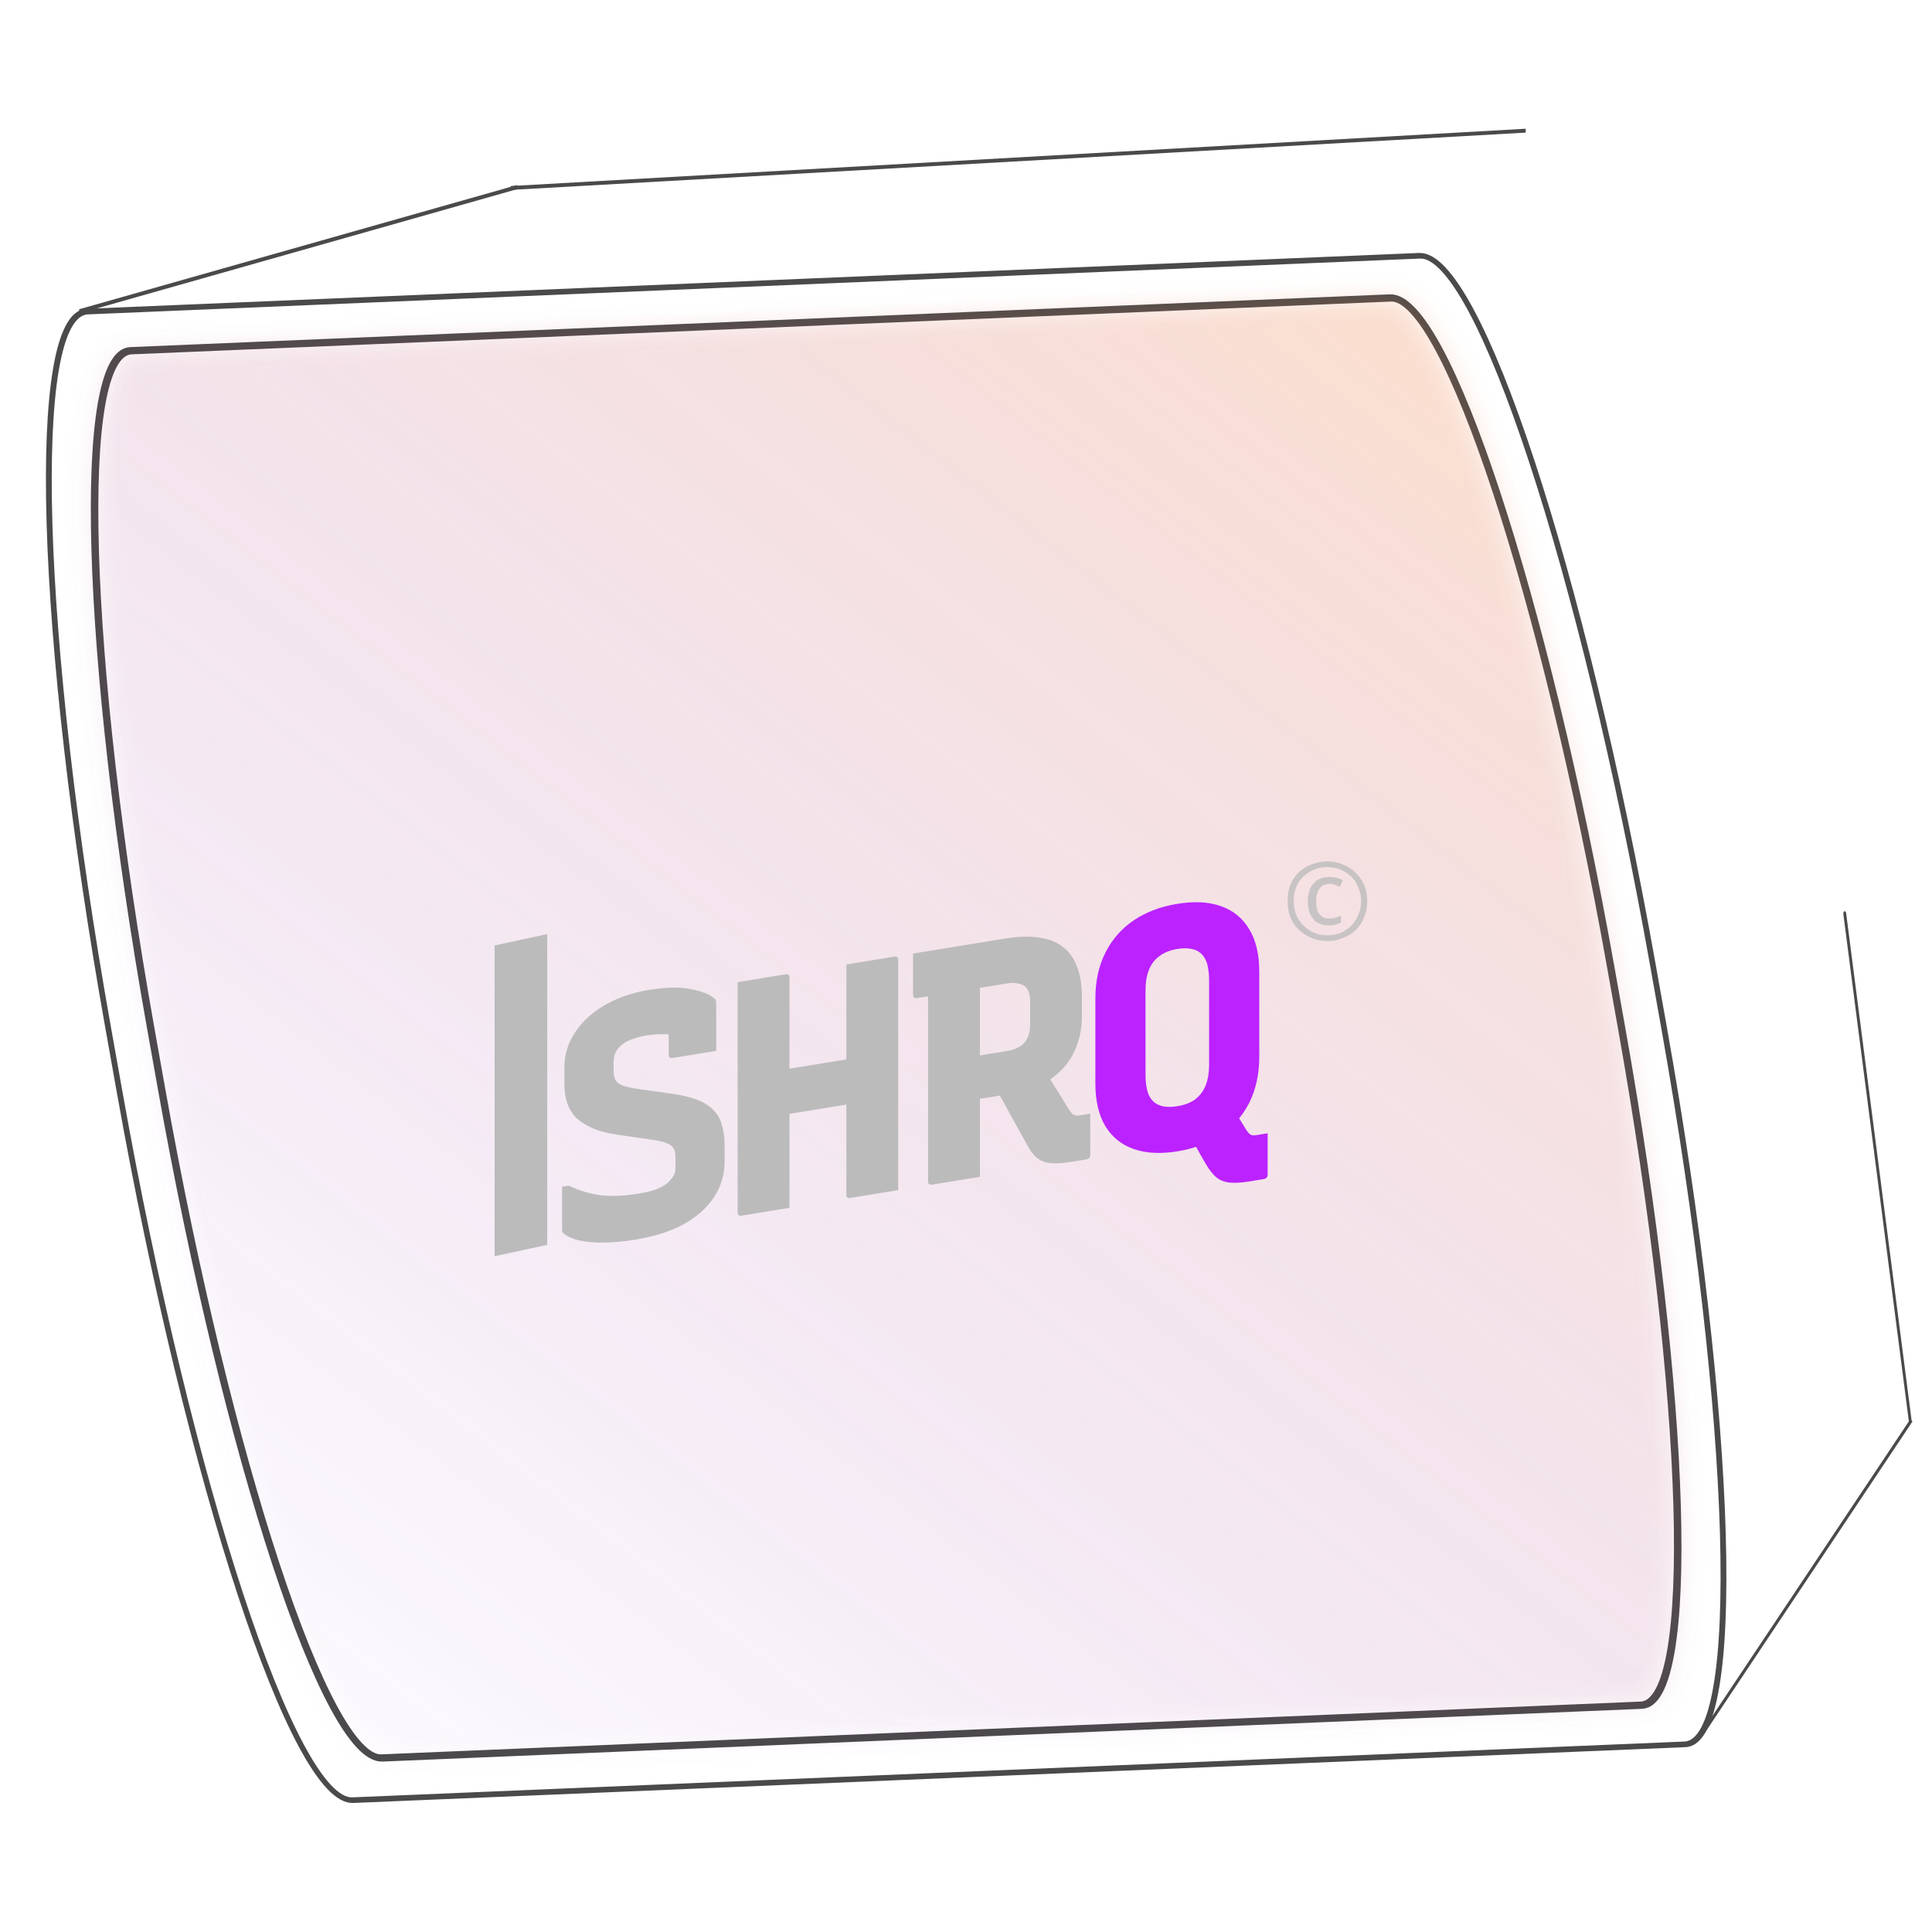
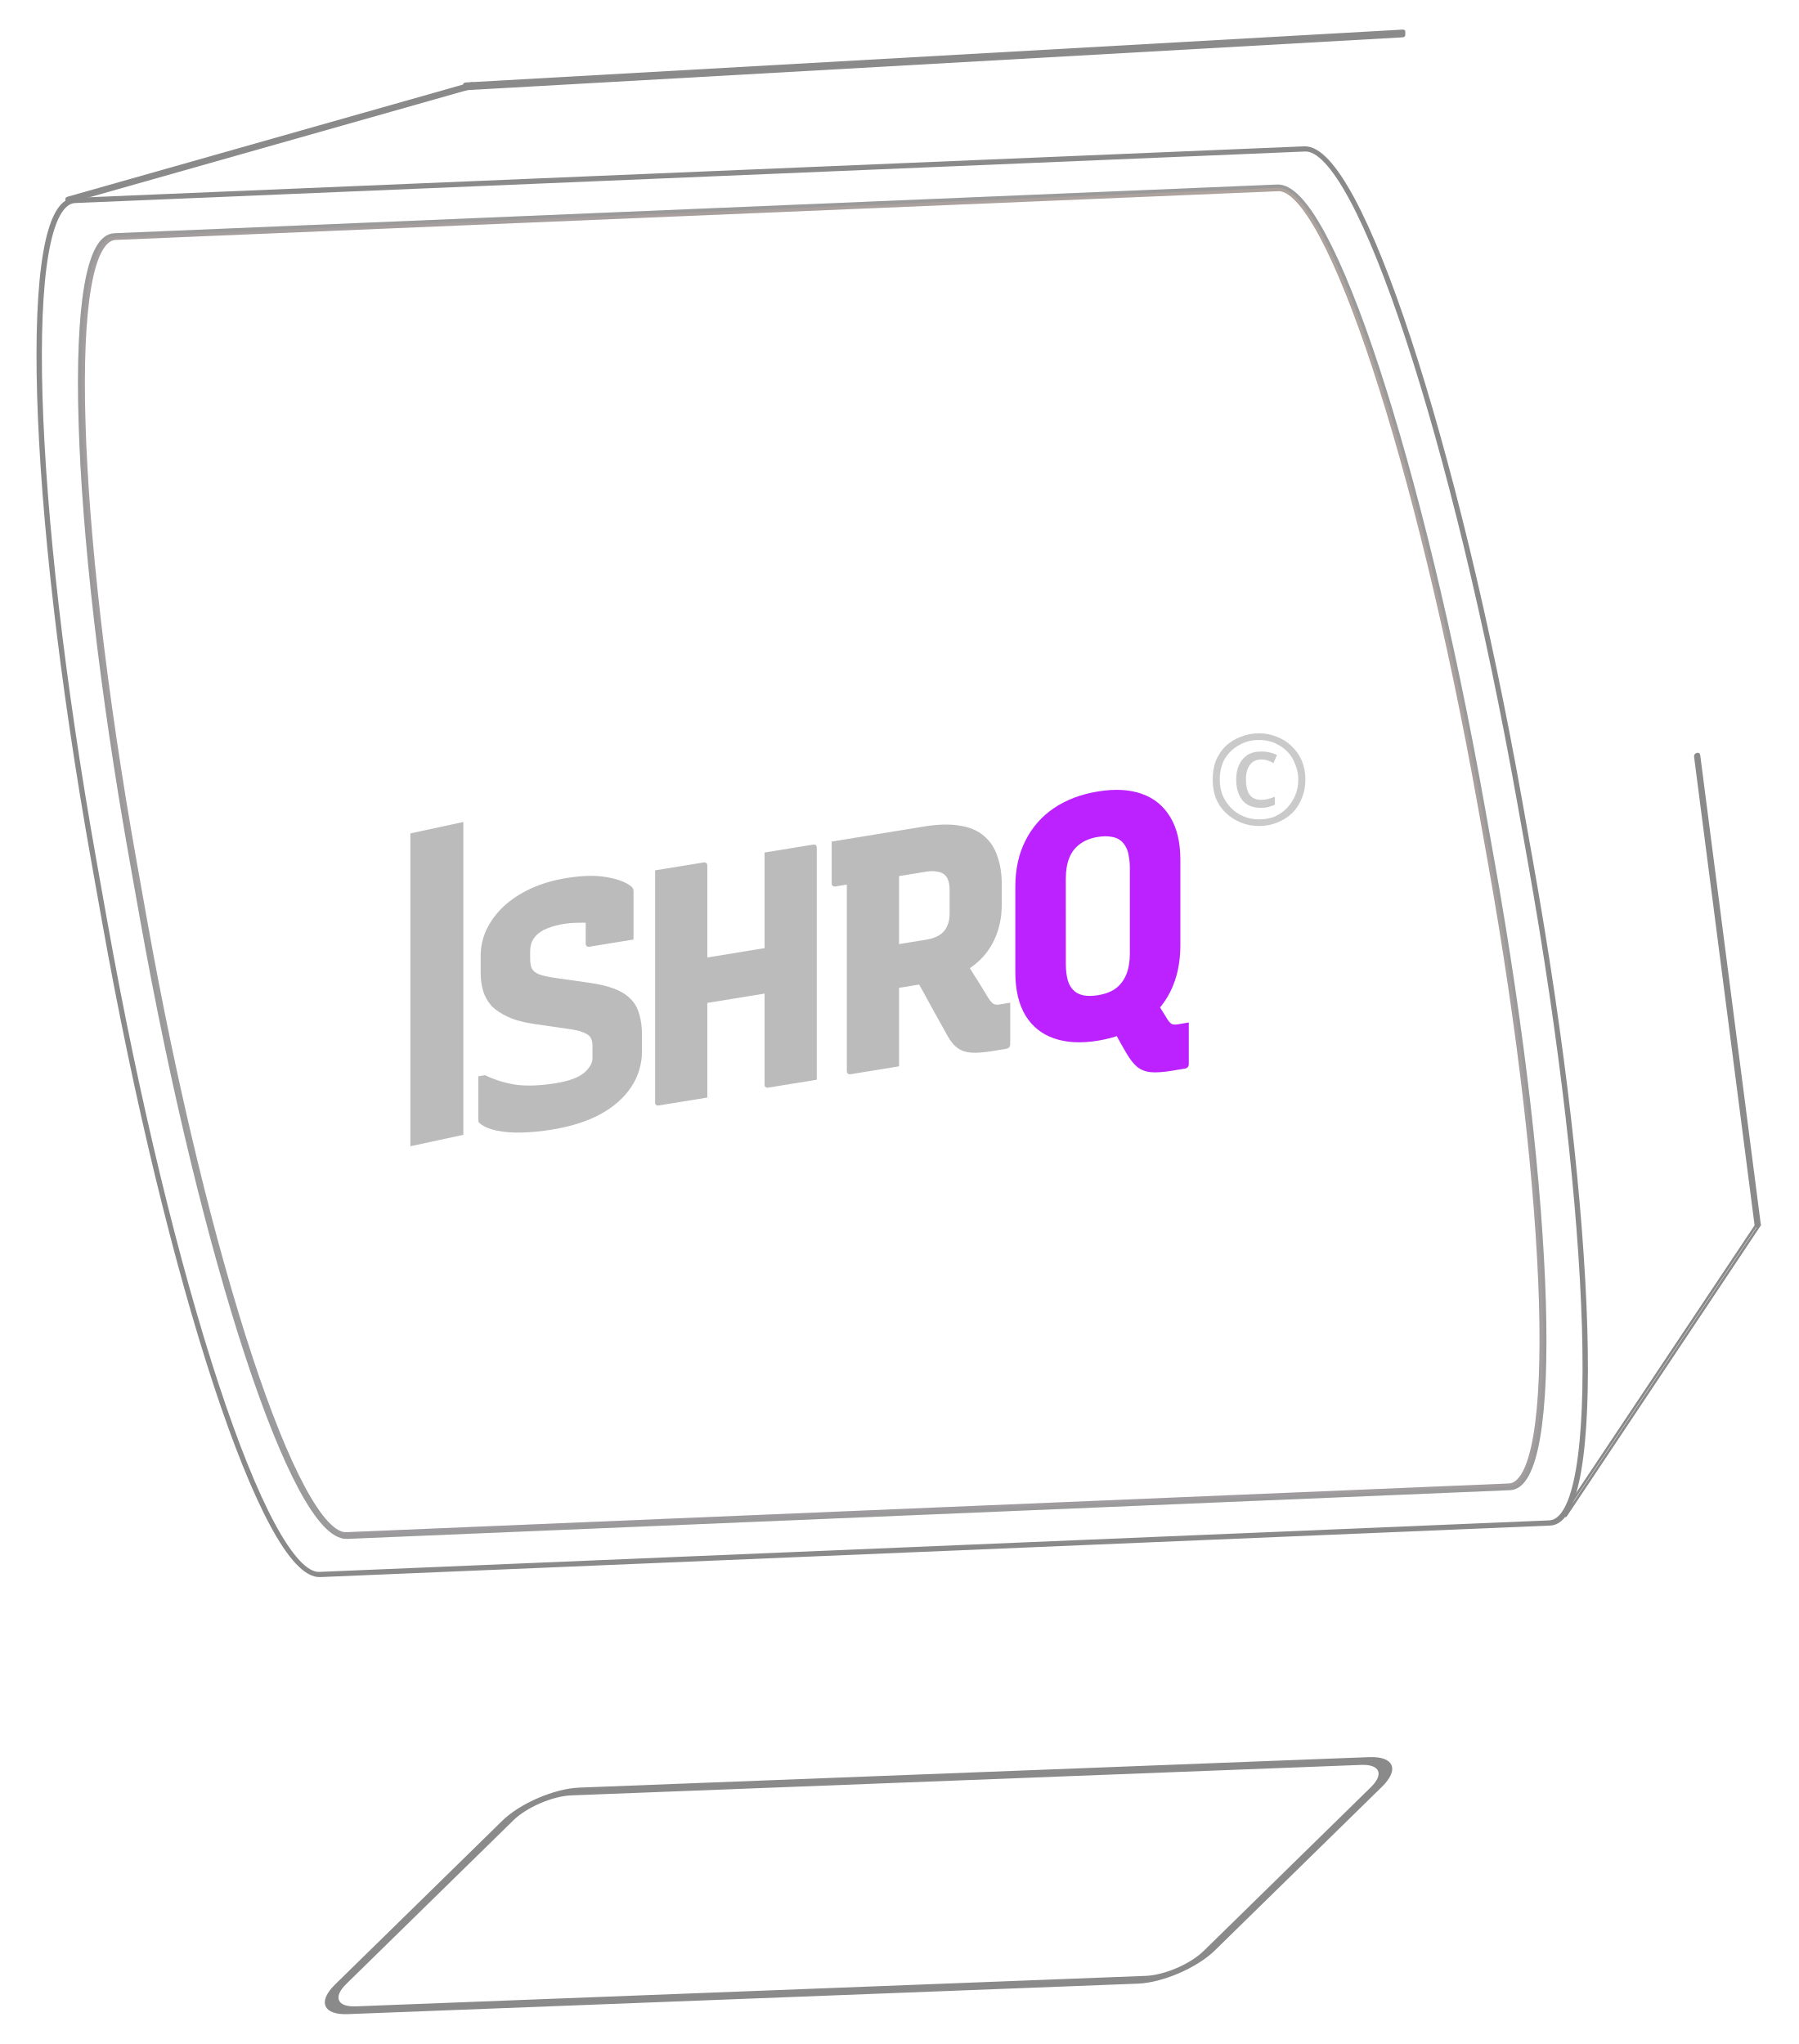
- <svg xmlns="http://www.w3.org/2000/svg" xmlns:xlink="http://www.w3.org/1999/xlink" width="250" height="250" viewBox="0 0 66.146 66.146" version="1.1" id="svg5">
+ <svg xmlns="http://www.w3.org/2000/svg" xmlns:xlink="http://www.w3.org/1999/xlink" width="220" height="250" viewBox="0 0 58.208 66.146" version="1.1" id="svg5">
  <defs id="defs2">
-     <linearGradient id="linearGradient1909">
-       <stop style="stop-color:#6800bb;stop-opacity:0.027" offset="0" id="stop1905" />
-       <stop style="stop-color:#ed7c3f;stop-opacity:0.302" offset="1" id="stop1907" />
+     <linearGradient id="linearGradient34743">
+       <stop style="stop-color:#7d42a4;stop-opacity:0.157" offset="0" id="stop34739" />
+       <stop style="stop-color:#ed8d59;stop-opacity:0.541" offset="1" id="stop34741" />
    </linearGradient>
    <linearGradient id="linearGradient57454">
      <stop style="stop-color:#7f00e4;stop-opacity:1" offset="0" id="stop57452" />
      <stop style="stop-color:#e17337;stop-opacity:0.918" offset="1" id="stop57450" />
    </linearGradient>
    <linearGradient xlink:href="#linearGradient57454" id="linearGradient57592" gradientUnits="userSpaceOnUse" x1="-67.982" y1="-39.561" x2="38.253" y2="-34.246" spreadMethod="repeat" gradientTransform="matrix(1.143714,0,0,1.143714,63.37574,99.66876)" />
-     <filter style="color-interpolation-filters:sRGB" id="filter854" x="-0.019" y="-0.019" width="1.038" height="1.039">
-       <feGaussianBlur stdDeviation="0.402" id="feGaussianBlur856" />
-     </filter>
-     <linearGradient xlink:href="#linearGradient1909" id="linearGradient1745" x1="34.743" y1="76.275" x2="79.908" y2="29.79" gradientUnits="userSpaceOnUse" spreadMethod="reflect" />
+     <linearGradient xlink:href="#linearGradient34743" id="linearGradient1745" x1="34.743" y1="76.275" x2="79.908" y2="29.79" gradientUnits="userSpaceOnUse" spreadMethod="reflect" />
  </defs>
  <g id="layer1">
-     <g id="g1036" transform="matrix(0.8346982,0,0,0.8346982,0.2165702,0.2864074)">
-       <g id="g33495" transform="matrix(0.7755765,-0.1214244,0.1455417,0.7710311,-6.947033,5.003289)">
-         <g id="g4842" transform="matrix(1.506457,0,0,1.506457,-38.20791,-32.52778)">
-           <g id="g3294" transform="matrix(1.246997,0.07802651,-0.05280345,0.9920454,-6.005121,3.628629)" style="fill:#4a4a4a;fill-opacity:1">
-             <rect style="opacity:1;fill:#4a4a4a;fill-opacity:1;stroke:none;stroke-width:0.158;stroke-linejoin:round;stroke-miterlimit:4;stroke-dasharray:none;stroke-opacity:1;paint-order:markers stroke fill" id="rect2533" width="28.135" height="0.136" x="46.155" y="18.177" rx="0" ry="0.136" transform="matrix(0.9989278,0.04629619,-0.1077049,0.9941829,0,0)" />
-             <rect style="opacity:1;fill:#4a4a4a;fill-opacity:1;stroke:none;stroke-width:0.111;stroke-linejoin:round;stroke-miterlimit:4;stroke-dasharray:none;stroke-opacity:1;paint-order:markers stroke fill" id="rect3284" width="12.829" height="0.145" x="-48.756" y="-31.547" rx="0" ry="0.145" transform="matrix(-0.9739822,0.2266244,0.1006378,-0.9949231,0,0)" />
-           </g>
-           <g id="g3290" transform="matrix(1.134785,-0.0807986,-0.07384635,0.7068399,-4.061686,31.73475)" style="fill:#4a4a4a;fill-opacity:1">
-             <path id="rect39434" style="opacity:1;fill:#4a4a4a;fill-opacity:1;stroke-width:0.121;stroke-linejoin:round;paint-order:markers stroke fill" d="m 85.026,48.615 0.729,25.178 c 0.002,0.063 -0.016,0.117 -0.04,0.121 -0.024,0.004 -0.045,-0.042 -0.047,-0.105 L 84.938,48.631 c -0.002,-0.063 0.016,-0.117 0.04,-0.121 0.024,-0.004 0.045,0.042 0.047,0.105 z" />
-             <rect style="opacity:1;fill:#4a4a4a;fill-opacity:1;stroke:none;stroke-width:0.114;stroke-linejoin:round;stroke-miterlimit:4;stroke-dasharray:none;stroke-opacity:1;paint-order:markers stroke fill" id="rect3286" width="14.779" height="0.133" x="-32.888" y="-123.911" rx="0" ry="0.133" transform="matrix(-0.4917325,0.8707463,-0.5617776,-0.8272883,0,0)" />
-           </g>
-           <g id="g98844" style="stroke:#4a4a4a;stroke-opacity:1">
-             <rect style="opacity:1;fill:none;stroke:#4a4a4a;stroke-width:0.198;stroke-linejoin:round;stroke-miterlimit:4;stroke-dasharray:none;stroke-opacity:1;paint-order:markers stroke fill" id="rect848" width="53.424" height="52.486" x="29.535" y="25.379" rx="3.667" ry="25.121" transform="matrix(0.9935158,0.113694,-0.01008697,0.9999491,0,0)" />
-             <rect style="opacity:1;mix-blend-mode:normal;fill:none;fill-opacity:0.096;stroke:#4a4a4a;stroke-width:0.255;stroke-linejoin:round;stroke-miterlimit:4;stroke-dasharray:none;stroke-opacity:1;paint-order:markers stroke fill" id="rect1028" width="50.505" height="49.618" x="30.994" y="26.813" rx="3.467" ry="23.748" transform="matrix(0.9935158,0.113694,-0.01008697,0.9999491,0,0)" />
-             <rect style="opacity:0.814;mix-blend-mode:normal;fill:url(#linearGradient1745);fill-opacity:1;stroke:none;stroke-width:0.255;stroke-linejoin:round;stroke-miterlimit:4;stroke-dasharray:none;stroke-opacity:1;paint-order:markers stroke fill;filter:url(#filter854)" id="rect2327" width="50.505" height="49.618" x="30.994" y="26.813" rx="3.467" ry="23.748" transform="matrix(0.9935158,0.113694,-0.01008697,0.9999491,0,0)" />
-           </g>
+     <g id="g1036" transform="matrix(0.9079462,0,0,0.9079462,-8.394532,-3.943176)">
+       <rect style="opacity:1;fill:none;fill-opacity:1;stroke:#8a8a8a;stroke-width:0.396;stroke-linejoin:round;stroke-opacity:1;paint-order:markers stroke fill" id="rect19644" width="30.976" height="11.142" x="102.119" y="103.164" transform="matrix(0.9992558,-0.03857179,-0.7143918,0.699746,0,0)" ry="1.401" />
+       <g id="g4842" transform="matrix(0.9371433,-0.1467193,0.1758607,0.931651,-23.89423,-10.87054)">
+         <g id="g3294" transform="matrix(1.246997,0.07802651,-0.05280345,0.9920454,-6.005121,3.628629)" style="fill:#8a8a8a;fill-opacity:1">
+           <rect style="opacity:1;fill:#8a8a8a;fill-opacity:1;stroke:#8a8a8a;stroke-width:0.158;stroke-linejoin:round;stroke-miterlimit:4;stroke-dasharray:none;stroke-opacity:1;paint-order:markers stroke fill" id="rect2533" width="28.135" height="0.136" x="46.155" y="18.177" rx="0" ry="0.136" transform="matrix(0.9989278,0.04629619,-0.1077049,0.9941829,0,0)" />
+           <rect style="opacity:1;fill:#8a8a8a;fill-opacity:1;stroke:#8a8a8a;stroke-width:0.111;stroke-linejoin:round;stroke-miterlimit:4;stroke-dasharray:none;stroke-opacity:1;paint-order:markers stroke fill" id="rect3284" width="12.829" height="0.145" x="-48.756" y="-31.547" rx="0" ry="0.145" transform="matrix(-0.9739822,0.2266244,0.1006378,-0.9949231,0,0)" />
+         </g>
+         <g id="g3290" transform="matrix(1.134785,-0.0807986,-0.07384635,0.7068399,-4.061686,31.73475)" style="fill:#8a8a8a;fill-opacity:0.145">
+           <path id="rect39434" style="opacity:1;fill:#8a8a8a;fill-opacity:0.145;stroke:#8a8a8a;stroke-width:0.121;stroke-linejoin:round;stroke-opacity:1;paint-order:markers stroke fill" d="m 85.026,48.615 0.729,25.178 c 0.002,0.063 -0.016,0.117 -0.04,0.121 -0.024,0.004 -0.045,-0.042 -0.047,-0.105 L 84.938,48.631 c -0.002,-0.063 0.016,-0.117 0.04,-0.121 0.024,-0.004 0.045,0.042 0.047,0.105 z" />
+           <rect style="display:inline;opacity:1;fill:#8a8a8a;fill-opacity:0.145;stroke:#8a8a8a;stroke-width:0.114;stroke-linejoin:round;stroke-miterlimit:4;stroke-dasharray:none;stroke-opacity:1;paint-order:markers stroke fill" id="rect3286" width="14.779" height="0.133" x="-32.888" y="-123.911" rx="0" ry="0.133" transform="matrix(-0.4917325,0.8707463,-0.5617776,-0.8272883,0,0)" />
+         </g>
+         <g id="g98844" style="stroke:#4a4a4a;stroke-opacity:1">
+           <rect style="opacity:1;fill:none;stroke:#8a8a8a;stroke-width:0.198;stroke-linejoin:round;stroke-miterlimit:4;stroke-dasharray:none;stroke-opacity:1;paint-order:markers stroke fill" id="rect848" width="53.424" height="52.486" x="29.535" y="25.379" rx="3.667" ry="25.121" transform="matrix(0.9935158,0.113694,-0.01008697,0.9999491,0,0)" />
+           <rect style="display:inline;opacity:1;mix-blend-mode:normal;fill:none;fill-opacity:0.096;stroke:#8a8a8a;stroke-width:0.255;stroke-linejoin:round;stroke-miterlimit:4;stroke-dasharray:none;stroke-opacity:1;paint-order:markers stroke fill" id="rect1028" width="50.505" height="49.618" x="30.994" y="26.813" rx="3.467" ry="23.748" transform="matrix(0.9935158,0.113694,-0.01008697,0.9999491,0,0)" />
+           <rect style="opacity:0.48;mix-blend-mode:screen;fill:url(#linearGradient1745);fill-opacity:1;stroke:#4a4a4a;stroke-width:0.255;stroke-linejoin:round;stroke-miterlimit:4;stroke-dasharray:none;stroke-opacity:1;paint-order:markers stroke fill" id="rect2327" width="50.505" height="49.618" x="30.994" y="26.813" rx="3.467" ry="23.748" transform="matrix(0.9935158,0.113694,-0.01008697,0.9999491,0,0)" />
        </g>
      </g>
-       <g id="g1017" transform="matrix(1.156611,0,0,1.156611,-6.087908,-1.234137)" style="opacity:1">
+       <g id="g1017" transform="matrix(1.011862,0,0,1.011862,1.022411,-0.6592088)" style="opacity:1">
+         <text xml:space="preserve" style="font-size:4.454px;line-height:1.25;font-family:Recursive;-inkscape-font-specification:Recursive;letter-spacing:0px;opacity:0.771;fill:#bbbbbb;fill-opacity:1;stroke-width:0.111" x="50.616" y="33.994" id="text161655">
+           <tspan id="tspan161653" style="fill:#bbbbbb;fill-opacity:1;stroke-width:0.111" x="50.616" y="33.994">©</tspan>
+         </text>
        <path d="m 48.535,39.703 q 0.202,0.311 0.356,0.583 0.166,0.258 0.356,0.571 0.095,0.139 0.166,0.163 0.071,0.024 0.19,0.005 0.047,-0.008 0.071,-0.012 0.036,-0.006 0.083,-0.014 l 0.237,-0.039 q 0,0.403 0,0.724 0,0.332 0,0.747 0,0.059 -0.036,0.101 -0.036,0.041 -0.095,0.051 -0.083,0.014 -0.237,0.039 -0.142,0.023 -0.261,0.043 -0.427,0.07 -0.712,0.045 -0.273,-0.027 -0.474,-0.184 -0.19,-0.159 -0.368,-0.462 -0.225,-0.378 -0.403,-0.717 -0.178,-0.339 -0.403,-0.717 z m -1.744,-6.88 q 0.901,-0.147 1.542,0.081 0.652,0.226 1.008,0.82 0.356,0.583 0.356,1.508 v 3.013 q 0,0.925 -0.356,1.636 -0.356,0.699 -1.008,1.137 -0.641,0.436 -1.542,0.583 -0.89,0.145 -1.542,-0.081 -0.652,-0.226 -1.008,-0.808 -0.356,-0.594 -0.356,-1.52 v -3.013 q 0,-0.925 0.356,-1.624 0.356,-0.71 1.008,-1.149 0.652,-0.438 1.542,-0.583 z m -1.127,6.079 q 0,0.332 0.071,0.581 0.071,0.237 0.237,0.377 0.13,0.109 0.332,0.148 0.214,0.036 0.486,-0.008 0.403,-0.066 0.641,-0.247 0.249,-0.195 0.368,-0.499 0.119,-0.304 0.119,-0.719 v -3.013 q 0,-0.225 -0.036,-0.409 -0.024,-0.186 -0.095,-0.317 -0.071,-0.143 -0.178,-0.232 -0.142,-0.119 -0.344,-0.146 -0.202,-0.038 -0.474,0.006 -0.391,0.064 -0.641,0.259 -0.249,0.183 -0.368,0.487 -0.119,0.304 -0.119,0.719 z" id="path9021" style="fill:#bb22ff;fill-opacity:1;stroke-width:1.227" />
        <path d="m 41.878,38.392 q 0.297,0.474 0.534,0.862 0.249,0.386 0.534,0.862 0.095,0.139 0.166,0.186 0.083,0.046 0.202,0.026 0.047,-0.008 0.071,-0.012 0.036,-0.006 0.083,-0.014 l 0.237,-0.039 q 0,0.403 0,0.735 0,0.332 0,0.735 0,0.059 -0.036,0.101 -0.036,0.041 -0.095,0.051 -0.083,0.014 -0.237,0.039 -0.142,0.023 -0.261,0.043 -0.427,0.07 -0.712,0.057 -0.285,-0.013 -0.486,-0.146 -0.202,-0.133 -0.368,-0.426 -0.297,-0.533 -0.593,-1.066 -0.285,-0.535 -0.593,-1.066 z M 37.418,34.587 q 0.807,-0.131 1.625,-0.265 0.818,-0.133 1.625,-0.265 0.747,-0.122 1.269,-0.029 0.522,0.081 0.842,0.361 0.332,0.278 0.474,0.717 0.154,0.426 0.154,0.995 v 0.7 q 0,0.546 -0.166,1.012 -0.166,0.466 -0.486,0.827 -0.32,0.349 -0.771,0.588 -0.451,0.228 -1.02,0.32 -0.332,0.054 -0.676,0.11 -0.332,0.054 -0.664,0.108 l -0.13,0.081 v -1.601 q 0.308,-0.05 0.617,-0.1 0.32,-0.052 0.629,-0.102 0.285,-0.046 0.463,-0.158 0.19,-0.114 0.273,-0.305 0.095,-0.193 0.095,-0.454 V 36.295 q 0,-0.202 -0.047,-0.336 -0.047,-0.135 -0.142,-0.214 -0.095,-0.079 -0.261,-0.1 -0.154,-0.034 -0.38,0.003 -0.522,0.085 -1.068,0.174 -0.534,0.087 -1.068,0.174 -0.522,0.085 -1.056,0.172 -0.059,0.01 -0.095,-0.02 -0.036,-0.03 -0.036,-0.089 0,-0.391 0,-0.735 0,-0.344 0,-0.735 z m 2.372,7.917 q -0.439,0.072 -0.854,0.139 -0.403,0.066 -0.854,0.139 -0.059,0.01 -0.095,-0.02 -0.036,-0.03 -0.036,-0.089 0,-0.949 0,-1.827 0,-0.89 0,-1.756 0,-0.878 0,-1.767 0,-0.89 0,-1.827 l 1.981,-0.323 -0.142,0.379 q 0,0.344 0,0.676 0,0.332 0,0.641 0,0.747 0,1.459 0,0.712 0,1.447 0,0.735 0,1.566 0,0.32 0,0.617 0,0.297 0,0.546 z" id="path9024" style="fill:#bbbbbb;fill-opacity:1;stroke-width:1.227" />
        <path d="m 31.198,35.601 q 0.451,-0.073 0.854,-0.139 0.415,-0.068 0.854,-0.139 0.059,-0.01 0.095,0.02 0.036,0.03 0.036,0.089 0,1.02 0,2.04 0,1.02 0,2.052 0,1.02 0,2.04 0,1.02 0,2.04 -0.439,0.071 -0.854,0.139 -0.403,0.066 -0.854,0.139 -0.036,0.006 -0.071,-2.64e-4 -0.024,-0.02 -0.047,-0.04 -0.012,-0.022 -0.012,-0.069 0,-1.151 0,-2.301 0,-1.151 0,-2.301 0,-1.151 0,-2.301 0,-0.32 0,-0.629 0,-0.32 0,-0.641 z m 0.783,3.241 2.325,-0.379 q 0.202,-0.033 0.391,-0.064 0.202,-0.033 0.391,-0.064 l 0.439,-0.178 0.391,1.644 -3.808,0.62 q -0.036,0.006 -0.059,0.01 -0.024,-0.008 -0.047,-0.016 -0.012,-0.022 -0.024,-0.044 0,-0.024 0,-0.059 z m 4.911,4.134 q -0.439,0.071 -0.854,0.139 -0.403,0.066 -0.854,0.139 -0.036,0.006 -0.071,-2.67e-4 -0.024,-0.02 -0.047,-0.04 -0.012,-0.022 -0.012,-0.069 0,-1.02 0,-2.04 0,-1.02 0,-2.04 0,-1.032 0,-2.052 0,-1.02 0,-2.04 0.451,-0.073 0.854,-0.139 0.415,-0.068 0.854,-0.139 0.036,-0.006 0.059,0.002 0.024,-0.004 0.036,0.018 0.024,0.008 0.024,0.032 0.012,0.022 0.012,0.057 0,0.854 0,1.72 0,0.854 0,1.72 0,0.854 0,1.72 0,0.854 0,1.708 0,0.356 0,0.688 0,0.332 0,0.617 z" id="path9027" style="fill:#bbbbbb;fill-opacity:1;stroke-width:1.227" />
        <path d="m 28.079,35.872 q 0.842,-0.137 1.423,-0.03 0.593,0.105 0.866,0.333 0.047,0.04 0.059,0.085 0.012,0.046 0.012,0.117 0,0.225 0,0.522 0,0.285 0,0.581 0,0.285 0,0.557 -0.38,0.062 -0.783,0.128 -0.391,0.064 -0.771,0.126 -0.059,0.01 -0.095,-0.02 -0.036,-0.03 -0.036,-0.089 0,-0.095 0,-0.202 0,-0.107 0,-0.225 0,-0.13 0,-0.273 0,-0.154 0,-0.344 l 0.332,0.337 q -0.273,-0.039 -0.557,-0.028 -0.285,-0.001 -0.557,0.043 -0.285,0.046 -0.498,0.129 -0.214,0.07 -0.368,0.19 -0.154,0.12 -0.237,0.288 -0.071,0.154 -0.071,0.367 v 0.249 q 0,0.214 0.059,0.346 0.071,0.131 0.261,0.207 0.202,0.074 0.593,0.129 l 1.127,0.16 q 0.557,0.075 0.925,0.217 0.368,0.142 0.581,0.368 0.214,0.214 0.297,0.533 0.095,0.305 0.095,0.72 v 0.569 q 0,0.7 -0.38,1.272 -0.38,0.572 -1.091,0.961 -0.7,0.375 -1.696,0.537 -0.569,0.093 -1.079,0.105 -0.498,0.01 -0.878,-0.07 -0.368,-0.082 -0.569,-0.239 -0.036,-0.03 -0.059,-0.062 -0.012,-0.046 -0.012,-0.164 0,-0.225 0,-0.451 0,-0.225 0,-0.474 0,-0.249 0,-0.522 l 0.237,-0.039 q 0.534,0.257 1.115,0.34 0.581,0.071 1.376,-0.058 0.7,-0.114 0.996,-0.364 0.297,-0.262 0.297,-0.511 v -0.439 q 0,-0.166 -0.059,-0.275 -0.047,-0.111 -0.237,-0.187 -0.178,-0.09 -0.593,-0.141 l -1.115,-0.162 q -0.593,-0.081 -0.973,-0.257 -0.38,-0.175 -0.593,-0.402 -0.202,-0.24 -0.285,-0.523 -0.083,-0.295 -0.083,-0.615 v -0.605 q 0,-0.486 0.202,-0.922 0.214,-0.45 0.605,-0.822 0.403,-0.374 0.961,-0.631 0.557,-0.257 1.257,-0.371 z" id="path9030" style="fill:#bbbbbb;fill-opacity:1;stroke-width:1.227" />
        <rect style="fill:#bbbbbb;fill-opacity:1;stroke-width:0.383" id="rect33" width="1.909" height="11.02" x="23.099" y="39.173" transform="matrix(0.9774913,-0.2109757,0,1,0,0)" />
      </g>
-       <text xml:space="preserve" style="font-size:4.454px;line-height:1.25;font-family:Recursive;-inkscape-font-specification:Recursive;letter-spacing:0px;opacity:0.771;fill:#bbbbbb;fill-opacity:1;stroke-width:0.111" x="52.337" y="38.207" id="text161655">
-         <tspan id="tspan161653" style="fill:#bbbbbb;fill-opacity:1;stroke-width:0.111" x="52.337" y="38.207">©</tspan>
-       </text>
    </g>
  </g>
</svg>
